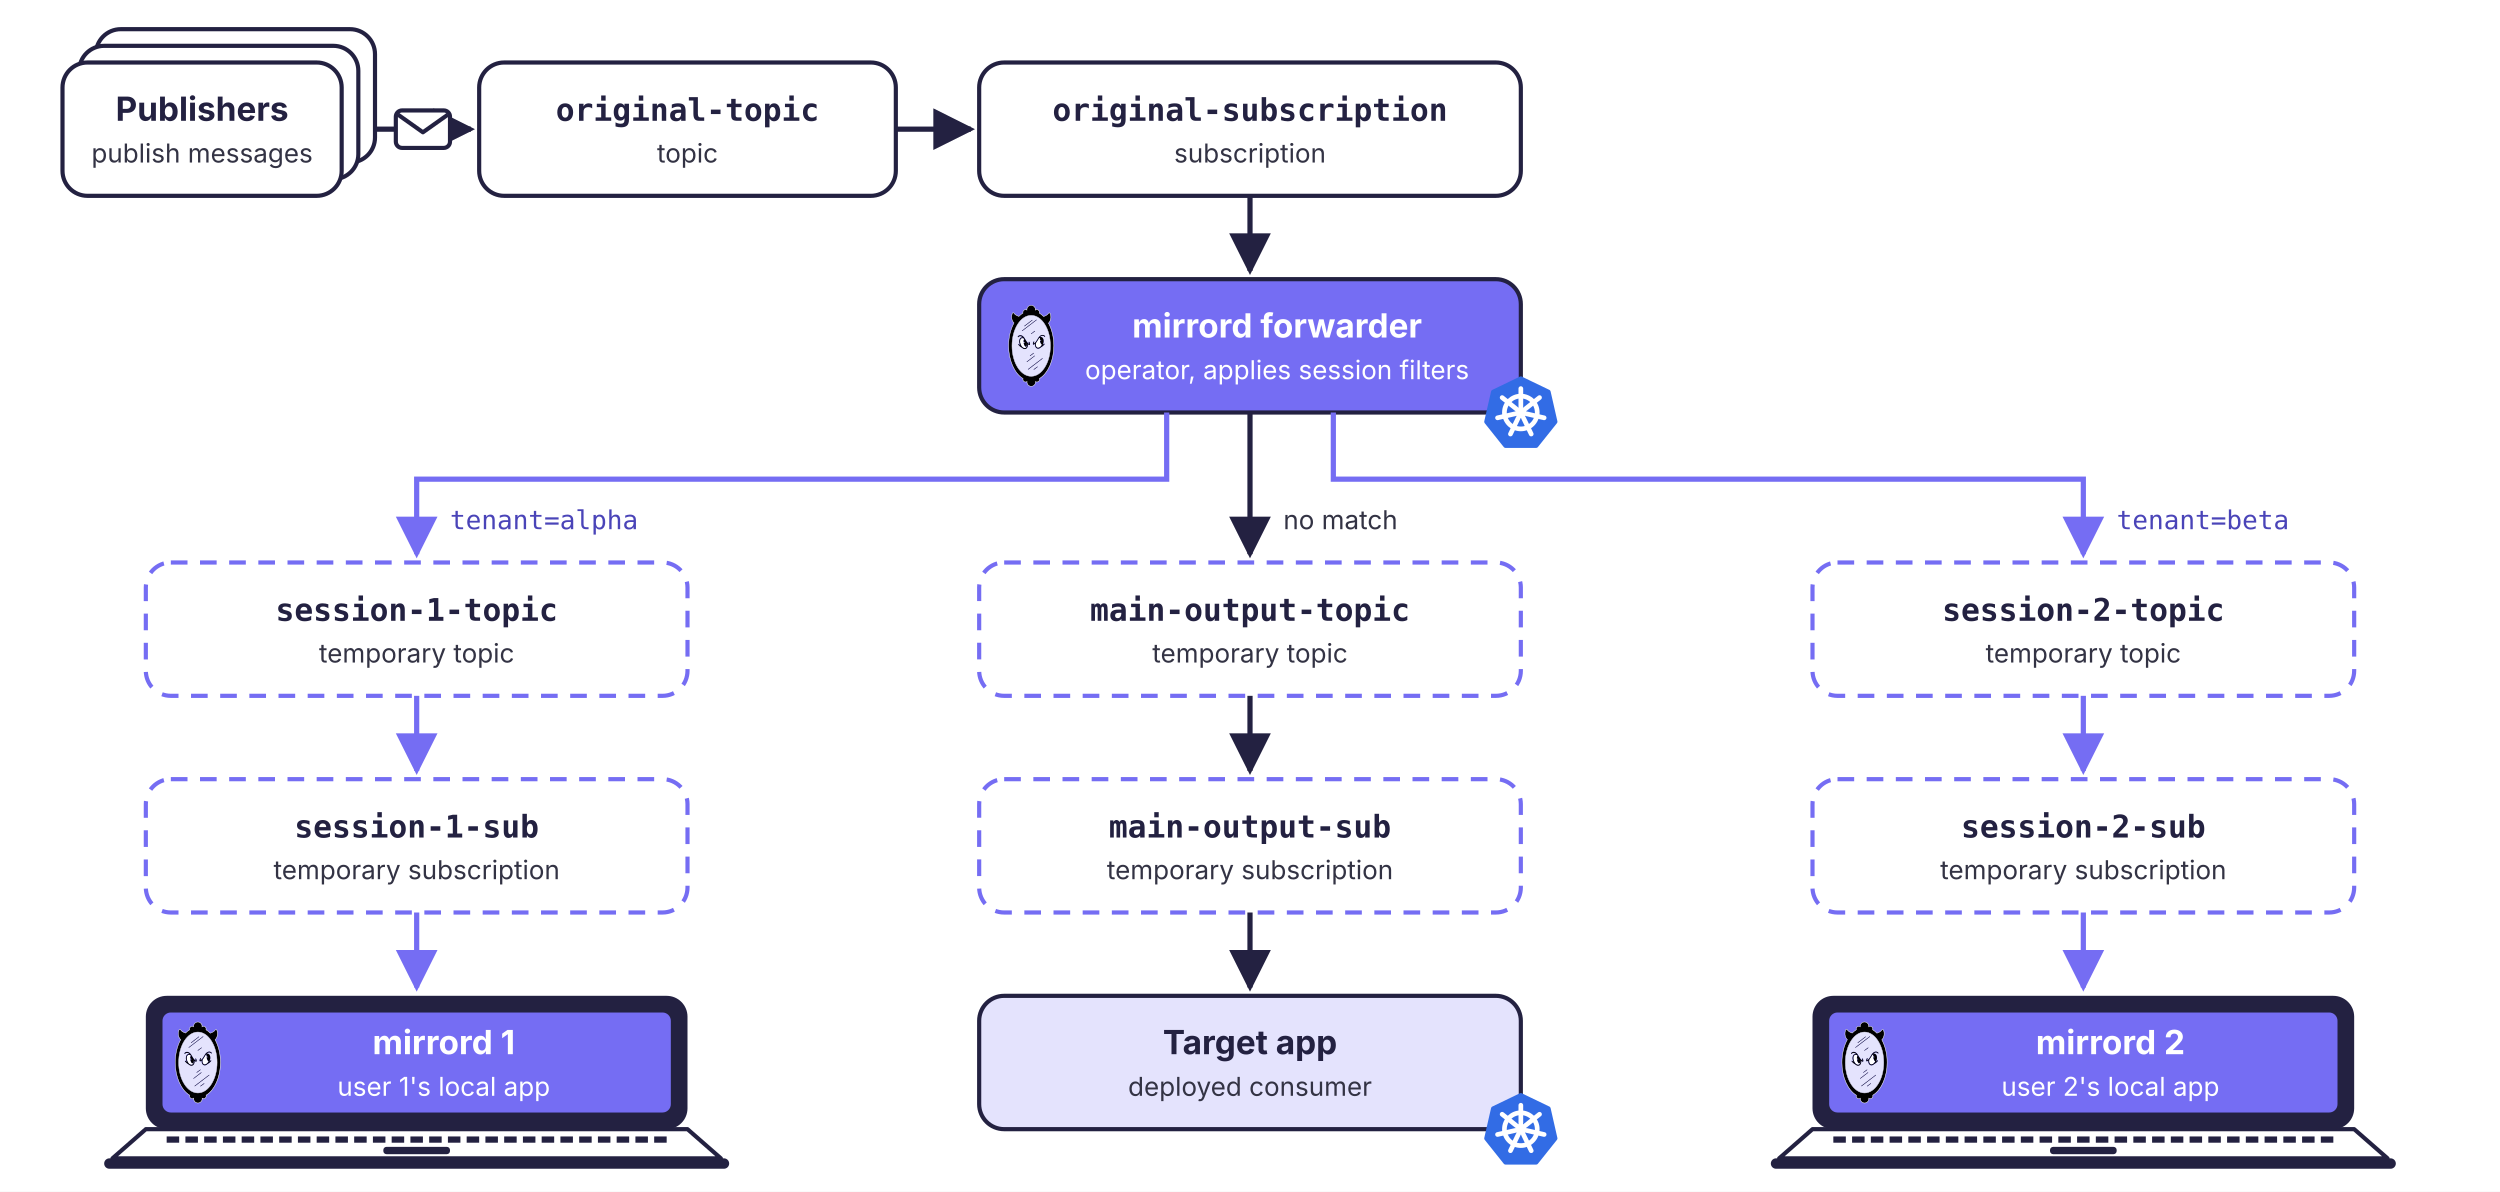
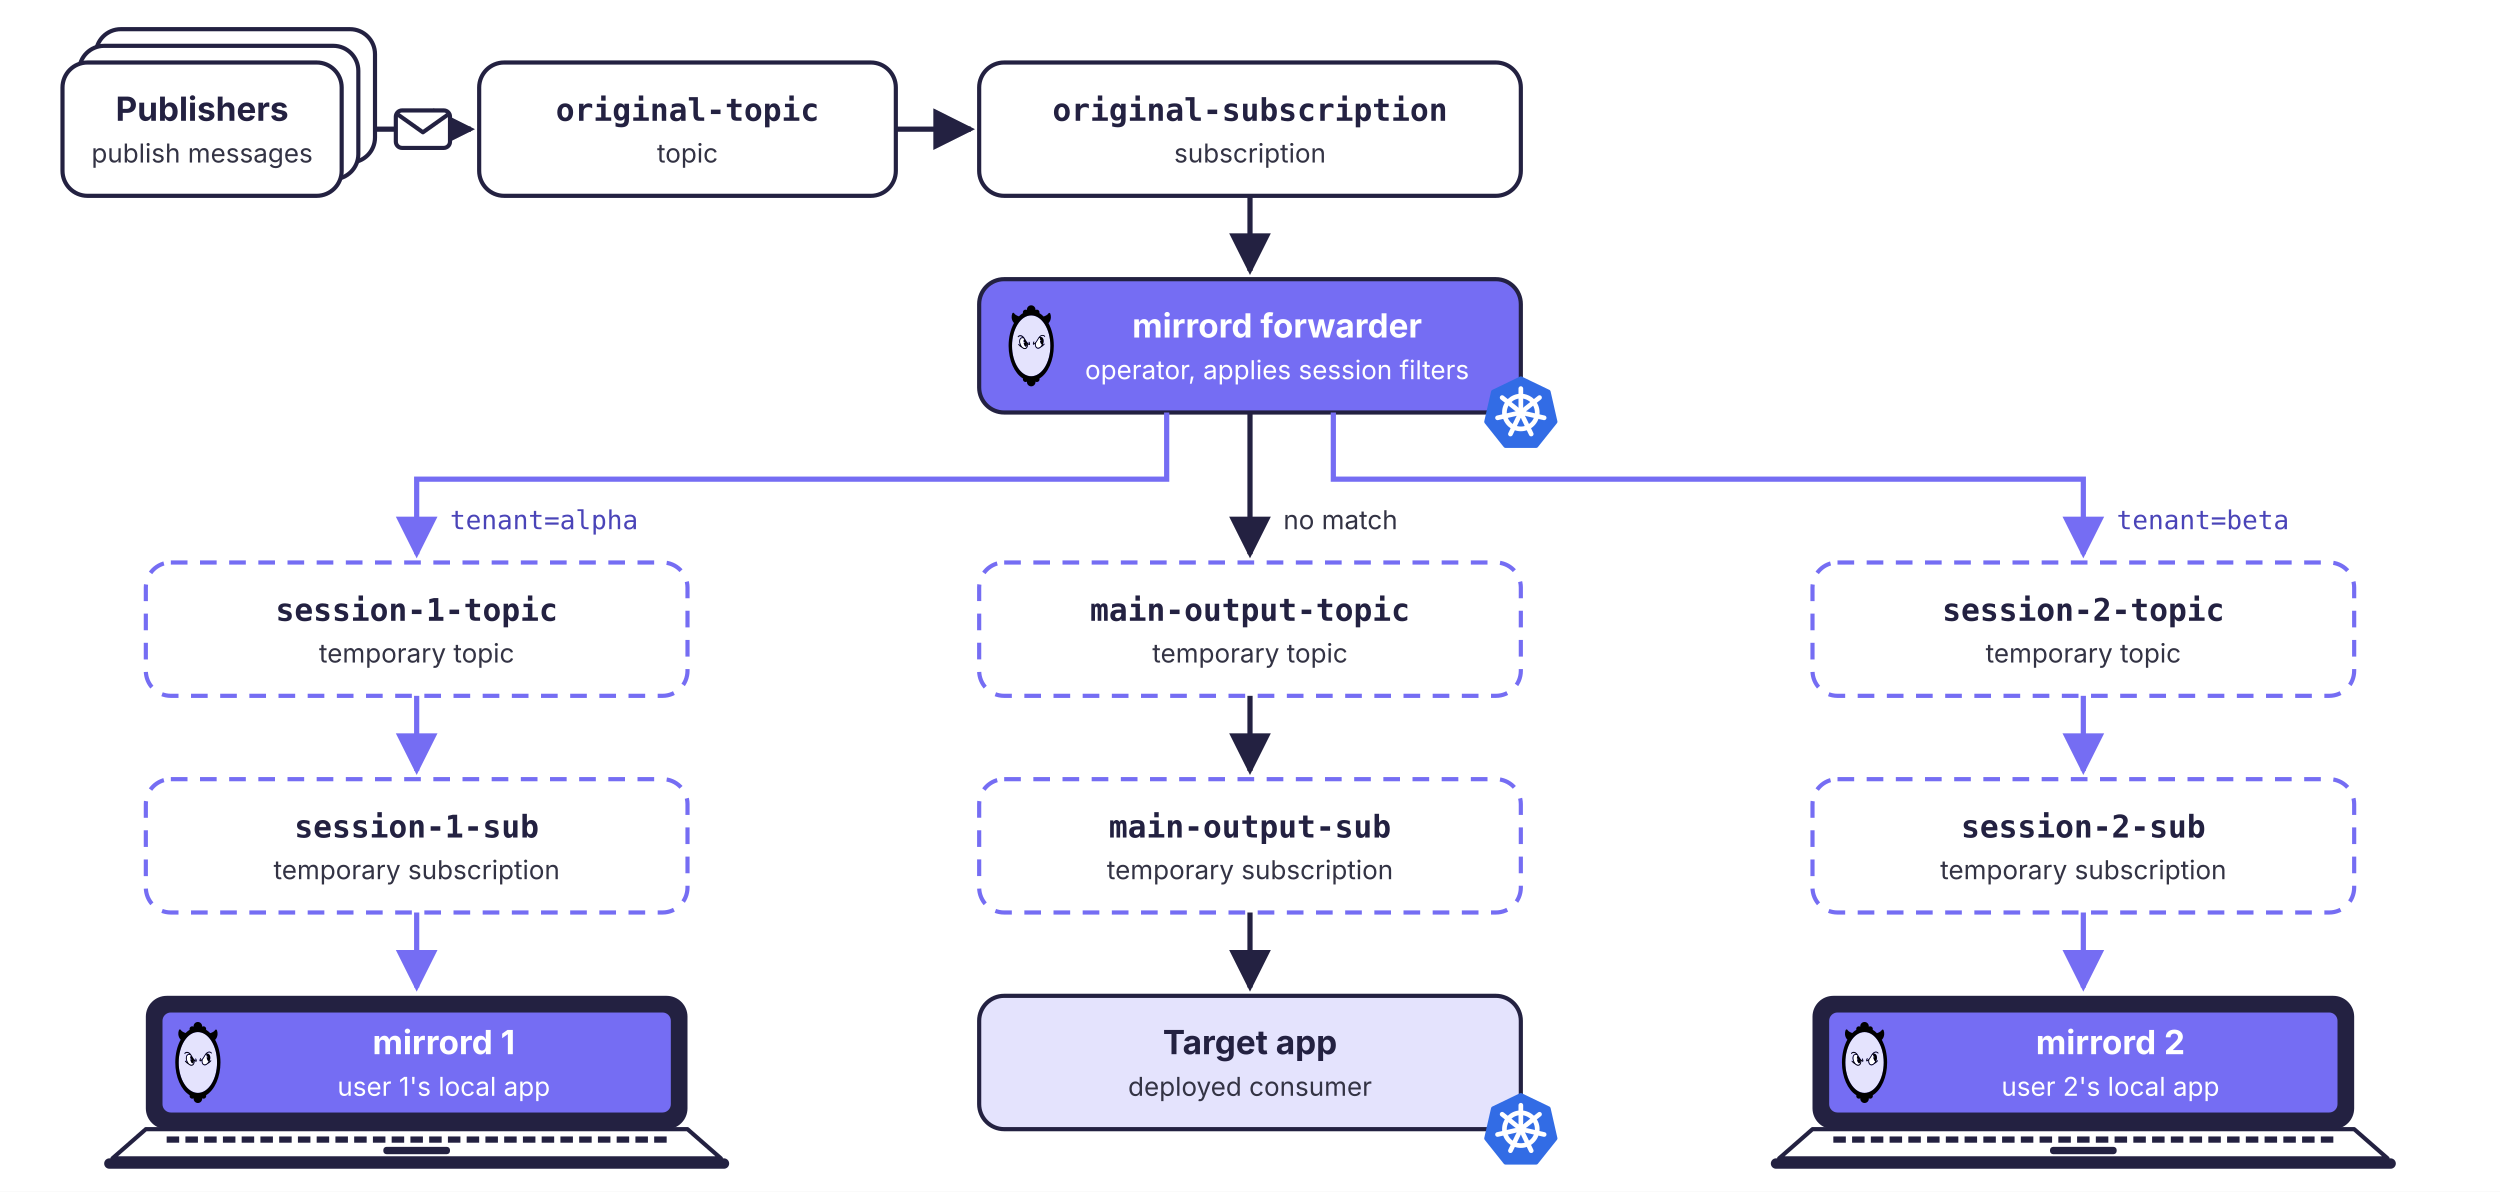
<svg xmlns="http://www.w3.org/2000/svg" viewBox="0 0 1200 572" width="1200" height="572" font-family="Inter, Helvetica, Arial, sans-serif" role="img" aria-labelledby="t d">
  <defs>
    <marker id="arrow" viewBox="0 0 10 10" refX="9" refY="5" markerWidth="8" markerHeight="8" orient="auto-start-reverse">
      <path d="M0 0 L10 5 L0 10 z" fill="#232141" />
    </marker>
    <marker id="arrow-purple" viewBox="0 0 10 10" refX="9" refY="5" markerWidth="8" markerHeight="8" orient="auto-start-reverse">
      <path d="M0 0 L10 5 L0 10 z" fill="#756DF3" />
    </marker>
    <symbol id="k8s" viewBox="0 0 32 32">
      <polygon points="16.00,1.60 27.73,7.25 30.62,19.94 22.51,30.11 9.49,30.11 1.38,19.94 4.27,7.25" fill="#326CE5" stroke="#326CE5" stroke-width="2" stroke-linejoin="round" />
      <g fill="none" stroke="#ffffff" stroke-width="2" stroke-linecap="round">
        <circle cx="16" cy="16" r="7" />
        <line x1="16.00" y1="13.40" x2="16.00" y2="5.80" />
        <line x1="18.03" y1="14.38" x2="23.97" y2="9.64" />
        <line x1="18.53" y1="16.58" x2="25.94" y2="18.27" />
        <line x1="17.13" y1="18.34" x2="20.43" y2="25.19" />
        <line x1="14.87" y1="18.34" x2="11.57" y2="25.19" />
        <line x1="13.47" y1="16.58" x2="6.06" y2="18.27" />
        <line x1="13.97" y1="14.38" x2="8.03" y2="9.64" />
      </g>
      <circle cx="16" cy="16" r="2.4" fill="#ffffff" />
    </symbol>
    <symbol id="mirrord" viewBox="97 61 391 696">
      <path fill="#ffffff" d="M255.6,387c4.1,19.1-0.9,36.1-12,40.5c-8.2,3.2-17.8,0-26.5-8.2c-0.3-0.6-0.9-0.9-1.5-1.2c0,0,0,0-0.3-0.3 c-5.5-5.6-10.5-13.2-14-22c-4.7-11.5-6.1-23.2-4.4-33.5c1.8-9.4,6.1-16.1,12.8-18.8c5.5-2.3,12.5-1.5,19.3,2.6 c1.5,2.3,2.6,4.4,3.8,6.2c-4.1,2.6-6.4,10.3-6.4,20.3l3.2,1.8l11.1,6.5l-12.5,1.5h-0.9c0.3,1.2,0.3,2.3,0.6,3.5 c3.2,17.9,12,31.1,19,29.7c6.4-1.2,9.6-14.4,7.6-30.2C255.3,386.4,255.6,386.7,255.6,387z" />
      <path fill="#ffffff" d="M384,398.4c-3.2,6.8-7.3,12.3-12,17c0,0,0,0-0.3,0c-0.6,0.3-0.9,0.9-1.2,1.2c-8.7,7.9-18.4,11.5-26.5,8.2 c-11.1-4.7-16-21.4-12-40.5c1.5-1.8,3.2-3.8,4.7-5.6c5-6.5,9-13.2,12.8-20l1.2-2.1c1.2-1.8,2-3.8,3.2-5.6c1.2-2.1,2.6-4.4,4.4-7 c3.5-2.1,6.7-3.2,9.9-3.8c-2,4.7-2.3,10.3-2.3,15.3l3.2,1.8l11.1,6.5l-12.5,1.5h-0.9c0.3,1.2,0.3,2.3,0.6,3.8 C370.5,384.6,377.5,397,384,398.4z" />
-       <path fill="#E4E3FD" d="M405,391.7c-1.5-1.2-3.8-0.9-5,0.6c-3.2,4.1-7,7.9-11.1,11.5c1.2-2.3,2.6-5,3.5-7.6 c5.3-12.6,6.7-25.8,4.7-37.3c-2.3-12-8.2-20.6-16.9-24.1c-4.1-1.8-8.8-2.1-13.7-1.2c4.4-4.4,10.2-8.5,17.5-10 c8.2-1.5,16.6,1.5,20.4,7.3c1.2,1.5,3.2,2.1,5,0.9c1.5-1.2,2-3.2,0.9-4.7c-5.5-8.2-16.6-12.3-27.4-10c-11.1,2.1-19.3,9.7-24.2,15.6 c-2,2.3-3.8,5-5.5,7.3c-2,2.9-3.5,5.6-5,8.2c-1.2,2.1-2.3,3.8-3.2,5.6l-1.2,2.1c-3.8,6.5-7.6,13.2-12.3,19.1 c-5.8,7.6-11.7,12.9-18.4,16.7c0.6-5,2-9.7,4.4-14.1c0.9-1.8,0.3-3.8-1.5-4.7c-1.7-0.9-3.8-0.3-4.7,1.5c-2.9,5.6-4.7,11.5-5.3,17.6 c0,0.9-0.3,3.5,1.5,5.6c1.2,1.2,2.3,1.8,4.1,1.8c1.5,0,2.9-0.3,4.4-1.5c2.6-1.5,5.3-3.2,7.9-5.3c-1.7,18.5,5,34.1,17.5,39.3 c2.9,1.2,5.8,1.8,8.8,1.8c8.5,0,17.5-4.4,25.4-12c11.4-6.2,21.6-14.4,29.5-24.7C406.7,395.2,406.4,392.8,405,391.7z M292.1,149.1 c90.1,0,163.6,116.6,163.6,259.6s-73.5,259.6-163.6,259.6c-90.4,0-163.6-116.6-163.6-259.6S201.9,149.1,292.1,149.1z M389.5,517.3 c0.9-0.6,0.9-1.8,0.3-2.3c-0.6-0.9-1.8-0.9-2.3-0.3l-122.5,93.7c-0.9,0.6-0.9,1.8-0.3,2.3c0.3,0.3,0.9,0.6,1.5,0.6 c0.3,0,0.9,0,1.2-0.3L389.5,517.3z M346.9,589c0.9-0.6,0.9-1.8,0.3-2.3c-0.6-0.9-1.8-0.9-2.3-0.3l-31.2,23.2 c-0.9,0.6-0.9,1.8-0.3,2.3c0.3,0.6,0.9,0.9,1.5,0.9c0.3,0,0.6-0.3,0.9-0.3L346.9,589z M338.2,189.1c0.9-0.6,0.9-1.8,0.3-2.3 c-0.6-0.9-1.8-0.9-2.3-0.3l-122.5,93.4c-0.9,0.6-0.9,1.8-0.3,2.3c0.3,0.3,0.9,0.6,1.5,0.6c0.3,0,0.9,0,0.9-0.3L338.2,189.1z M324.4,284.5c0.9-0.6,0.9-1.8,0.3-2.3c-0.6-0.9-1.7-0.9-2.3-0.3l-31.2,22.9c-0.9,0.6-0.9,1.8-0.3,2.3c0.3,0.6,0.9,0.6,1.5,0.6 c0.3,0,0.6,0,0.9-0.3L324.4,284.5z M322.7,495.9c0.9-0.6,0.9-1.8,0.3-2.3c-0.6-0.9-1.8-0.9-2.3-0.3l-66.2,50.8 c-0.9,0.6-0.9,1.8-0.3,2.3c0.3,0.3,0.9,0.6,1.5,0.6c0.3,0,0.6,0,0.9-0.3L322.7,495.9z M314.8,472.4c0.9-0.6,0.9-1.8,0.3-2.3 c-0.6-0.9-1.8-0.9-2.3-0.3L281.6,493c-0.9,0.6-0.9,1.8-0.3,2.3c0.3,0.6,0.9,0.9,1.5,0.9c0.3,0,0.9-0.3,0.9-0.3L314.8,472.4z M302.3,190.5c0.9-0.6,0.9-1.8,0.3-2.3c-0.6-0.9-1.7-0.9-2.3-0.3L234,239c-0.9,0.6-0.9,1.8-0.3,2.3c0.3,0.3,0.9,0.6,1.5,0.6 c0.3,0,0.9,0,1.2-0.3L302.3,190.5z M280.1,399.6c1.8-2.1,1.5-4.7,1.5-5.6c-0.6-6.2-2.3-12.3-5-17.9c-0.9-1.8-2.9-2.3-4.7-1.5 c-1.8,0.9-2.3,2.9-1.5,4.7c2.3,4.4,3.8,9.4,4.4,14.1c-6.4-3.8-12.5-9.4-18.4-16.7c-4.7-6.2-8.8-12.9-12.3-19.1l-1.5-2.3 c-1.2-1.8-2-3.8-3.2-5.6c-1.5-2.3-2.9-5.3-5-8.2c0,0,0,0,0-0.3c-1.5-2.3-3.5-5-5.5-7.3c-5-5.9-13.1-13.2-24.2-15.6 c-10.8-2.1-21.9,2.1-27.4,10c-1.2,1.5-0.6,3.8,0.9,4.7c1.5,1.2,3.8,0.6,4.7-0.9c4.1-5.9,12.5-8.8,20.4-7.3 c7.3,1.5,13.1,5.9,17.5,10c-4.7-0.9-9.3-0.3-13.7,1.2c-8.8,3.5-14.6,12-16.9,24.1c-2,11.5-0.3,24.7,4.7,37.3 c1.2,2.6,2.3,5.3,3.5,7.6c-4.1-3.5-7.9-7.3-11.1-11.5c-1.2-1.5-3.5-1.8-5-0.6c-1.5,1.2-1.8,3.5-0.6,5c8.2,10,18.4,18.5,29.5,24.7 c7.9,7.6,16.9,11.7,25.7,11.7c2.9,0,6.1-0.6,8.8-1.8c12.5-5.3,19-20.6,17.5-39.3c2.6,2.1,5,3.8,7.9,5.3c1.5,0.9,2.9,1.2,4.4,1.2 C277.8,401.4,279.2,400.8,280.1,399.6z" />
+       <path fill="#E4E3FD" d="M405,391.7c-1.5-1.2-3.8-0.9-5,0.6c-3.2,4.1-7,7.9-11.1,11.5c1.2-2.3,2.6-5,3.5-7.6 c5.3-12.6,6.7-25.8,4.7-37.3c-2.3-12-8.2-20.6-16.9-24.1c-4.1-1.8-8.8-2.1-13.7-1.2c4.4-4.4,10.2-8.5,17.5-10 c8.2-1.5,16.6,1.5,20.4,7.3c1.2,1.5,3.2,2.1,5,0.9c1.5-1.2,2-3.2,0.9-4.7c-5.5-8.2-16.6-12.3-27.4-10c-11.1,2.1-19.3,9.7-24.2,15.6 c-2,2.3-3.8,5-5.5,7.3c-2,2.9-3.5,5.6-5,8.2c-1.2,2.1-2.3,3.8-3.2,5.6l-1.2,2.1c-3.8,6.5-7.6,13.2-12.3,19.1 c-5.8,7.6-11.7,12.9-18.4,16.7c0.6-5,2-9.7,4.4-14.1c0.9-1.8,0.3-3.8-1.5-4.7c-1.7-0.9-3.8-0.3-4.7,1.5c-2.9,5.6-4.7,11.5-5.3,17.6 c0,0.9-0.3,3.5,1.5,5.6c1.2,1.2,2.3,1.8,4.1,1.8c1.5,0,2.9-0.3,4.4-1.5c2.6-1.5,5.3-3.2,7.9-5.3c-1.7,18.5,5,34.1,17.5,39.3 c2.9,1.2,5.8,1.8,8.8,1.8c8.5,0,17.5-4.4,25.4-12c11.4-6.2,21.6-14.4,29.5-24.7C406.7,395.2,406.4,392.8,405,391.7z M292.1,149.1 c90.1,0,163.6,116.6,163.6,259.6s-73.5,259.6-163.6,259.6c-90.4,0-163.6-116.6-163.6-259.6S201.9,149.1,292.1,149.1z M280.1,399.6c1.8-2.1,1.5-4.7,1.5-5.6c-0.6-6.2-2.3-12.3-5-17.9c-0.9-1.8-2.9-2.3-4.7-1.5 c-1.8,0.9-2.3,2.9-1.5,4.7c2.3,4.4,3.8,9.4,4.4,14.1c-6.4-3.8-12.5-9.4-18.4-16.7c-4.7-6.2-8.8-12.9-12.3-19.1l-1.5-2.3 c-1.2-1.8-2-3.8-3.2-5.6c-1.5-2.3-2.9-5.3-5-8.2c0,0,0,0,0-0.3c-1.5-2.3-3.5-5-5.5-7.3c-5-5.9-13.1-13.2-24.2-15.6 c-10.8-2.1-21.9,2.1-27.4,10c-1.2,1.5-0.6,3.8,0.9,4.7c1.5,1.2,3.8,0.6,4.7-0.9c4.1-5.9,12.5-8.8,20.4-7.3 c7.3,1.5,13.1,5.9,17.5,10c-4.7-0.9-9.3-0.3-13.7,1.2c-8.8,3.5-14.6,12-16.9,24.1c-2,11.5-0.3,24.7,4.7,37.3 c1.2,2.6,2.3,5.3,3.5,7.6c-4.1-3.5-7.9-7.3-11.1-11.5c-1.2-1.5-3.5-1.8-5-0.6c-1.5,1.2-1.8,3.5-0.6,5c8.2,10,18.4,18.5,29.5,24.7 c7.9,7.6,16.9,11.7,25.7,11.7c2.9,0,6.1-0.6,8.8-1.8c12.5-5.3,19-20.6,17.5-39.3c2.6,2.1,5,3.8,7.9,5.3c1.5,0.9,2.9,1.2,4.4,1.2 C277.8,401.4,279.2,400.8,280.1,399.6z" />
      <path d="M439.4,215.2c29.5,54,45.5,122.4,45.5,193.8c0,123.6-49,234.9-122.8,279.2c0.6,2.1,1.2,4.4,1.2,6.8 c0,12.3-10.2,22.6-22.5,22.6c-4.4,0-8.8-1.2-12.3-3.5c0.3,1.2,0.3,2.6,0.3,3.8c0,20.3-16.3,36.7-36.5,36.7s-36.5-16.4-36.5-36.7 c0-1.2,0-2.6,0.3-3.8c-3.5,2.3-7.9,3.5-12.3,3.5c-12.3,0-22.5-10-22.5-22.6c0-2.3,0.3-4.7,1.2-6.8C148.6,643.6,99.3,532.3,99.3,409 c0-71.9,16.3-140.9,46.4-195.3c-1.5-0.9-2.3-2.1-3.5-3.2c-9.9-11.2-15.5-26.4-16.9-42.6c-0.6-11.5,0.9-23.2,5-33.8 c0.6-1.8,2.6-6.8,7.6-7.3c5.3-0.6,8.5,3.8,11.4,7.9c1.2,1.5,2.3,2.9,2.9,3.8c5.5,5.3,12.5,9.7,21.6,13.8c4.4,2.1,9,3.8,13.4,5.3 c11.1-11.2,22.8-20.6,35-27.9c-0.6-2.3-1.2-4.4-1.2-6.8c0-12.3,10.2-22.6,22.5-22.6c4.4,0,8.8,1.2,12.3,3.5c0-1.2-0.3-2.6-0.3-3.8 c0-20.3,16.3-36.7,36.5-36.7c20.1,0,36.5,16.4,36.5,36.7c0,1.2,0,2.6-0.3,3.8c3.5-2.3,7.9-3.5,12.3-3.5c12.5,0,22.5,10.3,22.5,22.6 c0,2.3-0.3,4.7-1.2,6.8c12.5,7.6,24.8,17.3,36.2,29.1c4.7-1.5,9-3.2,13.7-5.3c9-4.1,16-8.5,21.6-13.8c0.9-0.9,2-2.3,2.9-3.8 c2.9-4.1,6.1-8.5,11.4-7.9c5,0.6,7,5.6,7.6,7.3c4.1,10.6,5.5,22.3,4.7,33.8c-1.2,15.9-7,31.4-16.9,42.6 C442.3,212.6,441.1,214,439.4,215.2z M455.7,409c0-143.3-73.5-259.6-163.6-259.6c-90.4,0-163.6,116.6-163.6,259.6 c0,143,73.5,259.6,163.6,259.6C382.5,668.6,455.7,552,455.7,409z" />
-       <path fill="#ffffff" d="M292.4,756.6c-21.2,0-38.5-17.4-38.5-38.7c0-0.1,0-0.2,0-0.3c-3,1.3-6.5,2-10,2c-13.5,0-24.5-11-24.5-24.6 c0-2.2,0.2-4.2,0.7-5.9c-36.1-22.2-66.8-60.3-88.9-110.2C109,528.5,97.3,469.7,97.3,409c0-71.5,16.3-140.6,45.8-194.7 c-0.6-0.5-1.1-1-1.5-1.5c-0.3-0.3-0.5-0.6-0.8-0.8l-0.1-0.1c-9.7-10.9-15.9-26.4-17.4-43.7c-0.6-12.5,1.1-24.4,5.1-34.7 c0.8-2.3,3.2-7.9,9.2-8.6c6.5-0.7,10.4,4.7,13.2,8.7c1.1,1.4,2.2,2.8,2.9,3.7c5.3,5,11.9,9.2,20.9,13.3c3.5,1.7,7.6,3.3,12.1,4.8 c10.7-10.7,21.9-19.6,33.2-26.5c-0.5-1.9-0.9-3.7-0.9-5.8c0-13.3,11.2-24.6,24.5-24.6c3.5,0,6.9,0.7,10,2c0-0.1,0-0.2,0-0.3 c0-21.3,17.3-38.7,38.5-38.7c21.2,0,38.5,17.4,38.5,38.7c0,0.1,0,0.2,0,0.3c3-1.3,6.5-2,10-2c13.5,0,24.5,11,24.5,24.6 c0,2.2-0.2,4.2-0.7,5.9c12.2,7.6,23.8,16.9,34.3,27.6c3.7-1.2,7.6-2.7,12.3-4.8c9-4.1,15.7-8.4,21-13.4c0.7-0.7,1.8-2,2.6-3.4 l0.1-0.1c2.8-4,6.7-9.5,13.2-8.8c6,0.7,8.5,6.3,9.3,8.7c4,10.4,5.7,22.4,4.8,34.5c-1.2,16.6-7.5,32.4-17.2,43.5c-0.4,1-1.3,2-2.4,3 c29,53.9,44.9,122.4,44.9,193.3c0,60.9-11.7,119.7-33.9,170.2c-22,49.9-52.6,87.9-88.6,110c0.5,1.9,0.8,3.8,0.8,5.8 c0,13.3-11.2,24.6-24.5,24.6c-3.5,0-6.9-0.7-10-2c0,0.1,0,0.2,0,0.3C330.8,739.2,313.6,756.6,292.4,756.6z M259.4,709.5l-1.2,5 c-0.2,0.9-0.2,2.3-0.2,3.3c0,19.1,15.5,34.7,34.5,34.7s34.5-15.6,34.5-34.7c0-1.1,0-2.4-0.2-3.3l-1.2-5l4.3,2.9 c3.1,2.1,7,3.2,11.1,3.2c11.1,0,20.5-9.4,20.5-20.6c0-2.1-0.5-4.2-1.1-6.2l-0.4-1.5l1.3-0.8c72.9-43.8,121.8-155.3,121.8-277.5 c0-70.8-16.1-139.3-45.3-192.8l-0.9-1.6l1.5-1c1.6-1.1,2.3-2.2,2.4-2.5l0.1-0.4l0.3-0.3c9.3-10.4,15.2-25.5,16.4-41.4 c0.9-11.6-0.7-22.9-4.5-32.9c-0.6-1.7-2.3-5.6-6-6.1c-3.8-0.4-6.3,2.6-9.5,7c-0.9,1.5-2.1,3-3.2,4.1c-5.7,5.4-12.7,9.9-22.2,14.2 c-5.4,2.4-9.7,4-13.9,5.4l-1.2,0.4l-0.9-0.9c-10.9-11.3-23-21-35.8-28.8l-1.5-0.9l0.7-1.6c0.7-1.6,1-3.5,1-6 c0-11.4-9.2-20.6-20.5-20.6c-4.1,0-8.1,1.1-11.1,3.2l-4.3,2.9l1.2-5c0.2-0.9,0.2-2.3,0.2-3.3c0-19.1-15.5-34.7-34.5-34.7 c-19,0-34.5,15.6-34.5,34.7c0,0.5,0.1,1.1,0.1,1.7c0.1,0.7,0.2,1.4,0.2,2.1v3.8l-3.1-2.1c-3.1-2.1-7-3.2-11.1-3.2 c-11.1,0-20.5,9.4-20.5,20.6c0,1.9,0.4,3.6,0.9,5.6l0.5,2.1l-1.3,0.8c-11.8,7.1-23.5,16.4-34.6,27.6l-0.9,0.9l-1.2-0.4 c-5.1-1.7-9.7-3.5-13.6-5.4c-9.5-4.3-16.5-8.8-22.1-14.2l-0.2-0.2l-0.1-0.2c-0.5-0.8-1.7-2.2-2.8-3.6l-0.1-0.1 c-3.1-4.4-5.7-7.5-9.5-7.1c-3.7,0.4-5.4,4.3-5.9,6c-3.8,9.8-5.5,21.2-4.9,33c1.5,16.4,7.3,31.1,16.4,41.3c0.3,0.3,0.6,0.6,0.9,0.9 c0.7,0.8,1.4,1.5,2.2,2l1.6,1l-0.9,1.7c-29.7,53.8-46.1,122.8-46.1,194.3c0,121.9,49.2,233.4,122.4,277.5l1.5,0.9l-0.7,1.6 c-0.7,1.6-1,3.5-1,6c0,11.4,9.2,20.6,20.5,20.6c4.1,0,8.1-1.1,11.1-3.2L259.4,709.5z M292.1,670.6c-91.3,0-165.6-117.3-165.6-261.6 s74.3-261.6,165.6-261.6c91.3,0,165.6,117.3,165.6,261.6S383.4,670.6,292.1,670.6z M292.1,151.4c-89.1,0-161.6,115.5-161.6,257.6 c0,68.8,16.9,133.5,47.7,182.3c30.6,48.5,71,75.2,113.9,75.2c89.1,0,161.6-115.5,161.6-257.6C453.7,267,381.2,151.4,292.1,151.4z" />
-       <path d="M344.9,586.3c0.9-0.6,1.7-0.3,2.3,0.3c0.6,0.9,0.3,1.8-0.3,2.3l-31.2,23.2c-0.3,0.3-0.6,0.3-0.9,0.3 c-0.6,0-1.2-0.3-1.5-0.9c-0.6-0.9-0.3-1.8,0.3-2.3L344.9,586.3z" />
      <path d="M372,415.5c4.4-4.4,8.5-10.3,12-17c-6.4-1.8-13.4-13.8-16.3-29.7c-0.3-1.2-0.6-2.3-0.6-3.8h0.9l12.5-1.5l-11.1-6.5 l-3.2-1.8c0-5,0.3-10.6,2.3-15.3c-3.2,0.6-6.7,1.8-9.9,3.8c-1.8,2.3-3.2,5-4.4,7c-1.2,2.1-2.3,3.8-3.2,5.6l-1.2,2.1 c-3.8,6.5-7.9,13.5-12.8,20c-1.5,2.1-3.2,3.8-4.7,5.6c-4.1,19.1,0.9,35.8,12,40.5c8.2,3.2,17.8-0.3,26.5-8.2 C370.8,416.3,371.4,415.8,372,415.5z M410.5,326.8c1.2,1.5,0.9,3.8-0.9,4.7c-1.5,1.2-3.8,0.9-5-0.9c-4.1-5.9-12.5-8.8-20.4-7.3 c-7.3,1.5-13.1,5.9-17.5,10c4.7-0.9,9.3-0.3,13.7,1.2c8.8,3.5,14.9,12,16.9,24.1c2,11.5,0.3,24.7-4.7,37.3 c-1.2,2.6-2.3,5.3-3.5,7.6c4.1-3.5,7.9-7.3,11.1-11.5c1.2-1.5,3.5-1.8,5-0.6c1.5,1.2,1.7,3.5,0.6,5c-8.2,10.3-18.4,18.5-29.5,24.7 c-7.9,7.6-16.9,12-25.4,12c-3.2,0-6.1-0.6-8.8-1.8c-12.5-5.3-19-20.6-17.5-39.3c-2.6,2.1-5.3,3.8-7.9,5.3c-1.5,0.9-3.2,1.5-4.4,1.5 c-1.5,0-2.9-0.6-4.1-1.8c-1.7-2.1-1.5-4.7-1.5-5.6c0.6-6.2,2.3-12,5.3-17.6c0.9-1.8,2.9-2.3,4.7-1.5c1.8,0.9,2.3,2.9,1.5,4.7 c-2.3,4.4-3.8,9.4-4.4,14.1c6.4-3.8,12.5-9.4,18.4-16.7c4.7-6.2,8.8-12.6,12.3-19.1l1.2-2.1c1.2-2.1,2.3-3.8,3.2-5.6 c1.5-2.3,2.9-5.3,5-8.2c1.8-2.3,3.5-5,5.5-7.3c5-5.9,13.4-13.2,24.2-15.6C393.9,314.5,405,318.6,410.5,326.8z" />
-       <path d="M324.4,284.5l-31.5,23.2c-0.3,0.3-0.6,0.3-0.9,0.3c-0.6,0-1.2-0.3-1.5-0.6c-0.6-0.9-0.3-1.8,0.3-2.3l31.2-23.2 c0.9-0.6,1.7-0.3,2.3,0.3C325.6,282.7,325.3,283.9,324.4,284.5z" />
-       <path d="M312.8,469.5c0.9-0.6,1.8-0.3,2.3,0.3c0.6,0.9,0.3,1.8-0.3,2.3l-31.2,23.2c-0.3,0.3-0.6,0.3-0.9,0.3 c-0.6,0-1.2-0.3-1.5-0.9c-0.6-0.9-0.3-1.8,0.3-2.3L312.8,469.5z" />
-       <path d="M387.5,514.7c0.9-0.6,1.8-0.3,2.3,0.3c0.6,0.9,0.3,1.8-0.3,2.3L267,611c-0.3,0.3-0.6,0.3-1.2,0.3c-0.6,0-1.2-0.3-1.5-0.6 c-0.6-0.9-0.6-1.8,0.3-2.3L387.5,514.7z" />
-       <path d="M320.7,493c0.9-0.6,1.8-0.3,2.3,0.3c0.6,0.9,0.6,1.8-0.3,2.3l-66.2,51.1c-0.3,0.3-0.6,0.3-0.9,0.3c-0.6,0-1.2-0.3-1.5-0.6 c-0.6-0.9-0.6-1.8,0.3-2.3L320.7,493z" />
-       <path d="M300.2,187.9c0.9-0.6,1.7-0.3,2.3,0.3c0.6,0.9,0.6,1.8-0.3,2.3l-65.9,51.1c-0.3,0.3-0.6,0.3-1.2,0.3 c-0.6,0-0.9-0.3-1.5-0.6c-0.6-0.9-0.3-1.8,0.3-2.3L300.2,187.9z" />
-       <path d="M213.6,279.8l122.5-93.7c0.6-0.6,1.8-0.3,2.3,0.3c0.6,0.9,0.3,1.8-0.3,2.3l-122.5,93.7c-0.3,0.3-0.6,0.3-0.9,0.3 c-0.6,0-1.2-0.3-1.5-0.6C212.7,281.6,212.7,280.4,213.6,279.8z" />
      <path d="M243.9,427.5c11.1-4.4,16-21.4,12-40.5c-0.3-0.3-0.6-0.6-0.9-0.9c2,15.9-1.2,29.1-7.6,30.2c-7.3,1.5-15.8-12-19-29.7 c-0.3-1.2-0.3-2.3-0.6-3.5h0.9l12.5-1.5l-11.1-6.5l-3.2-1.8c0-10,2.3-17.6,6.4-20.3c-1.2-2.1-2.3-4.1-3.8-6.2 c-7-4.1-13.7-5-19.3-2.6c-6.4,2.6-11.1,9.4-12.8,18.8c-1.8,10-0.3,22,4.4,33.5c3.5,8.8,8.5,16.4,14,22c0,0,0.3,0,0.3,0.3 c0.6,0.3,1.2,0.9,1.5,1.2C225.9,427.2,235.8,430.7,243.9,427.5z M204.9,319.1c11.1,2.1,19.3,9.7,24.2,15.6c2,2.3,3.8,5,5.5,7.3 c0,0,0,0,0,0.3c2,2.9,3.5,5.6,5,8.2c1.2,1.8,2,3.5,3.2,5.6l1.5,2.3c3.8,6.5,7.6,12.9,12.3,19.1c5.8,7.3,11.7,12.9,18.4,16.7 c-0.6-5-2-9.7-4.4-14.1c-0.9-1.8-0.3-3.8,1.5-4.7c1.8-0.9,3.8-0.3,4.7,1.5c2.9,5.6,4.7,11.5,5,17.9c0,0.9,0.3,3.5-1.5,5.6 c-1.2,1.2-2.6,1.8-4.1,1.8c-1.5,0-2.9-0.6-4.4-1.2c-2.6-1.5-5.3-3.2-7.9-5.3c1.7,18.5-5,34.1-17.5,39.3c-2.9,1.2-5.8,1.8-8.8,1.8 c-8.5,0-17.5-4.4-25.7-11.7c-11.4-6.2-21.6-14.7-29.5-24.7c-1.2-1.5-0.9-3.8,0.6-5c1.5-1.2,3.8-0.9,5,0.6c3.2,4.1,7,7.9,11.1,11.5 c-1.2-2.3-2.6-5-3.5-7.6c-5-12.6-6.7-25.8-4.7-37.3c2-12,8.2-20.6,16.9-24.1c4.1-1.8,8.8-2.1,13.7-1.2c-4.4-4.4-10.2-8.8-17.5-10 c-8.2-1.5-16.6,1.5-20.4,7.3c-1.2,1.5-3.2,2.1-4.7,0.9c-1.5-1.2-2-3.2-0.9-4.7C183,320.9,194.1,317.1,204.9,319.1z" />
    </symbol>
    <symbol id="envelope" viewBox="0 0 28 20">
      <rect x="1" y="1" width="26" height="18" rx="3" fill="#ffffff" stroke="#232141" stroke-width="2" />
      <path d="M2 3 L14 11.5 L26 3" fill="none" stroke="#232141" stroke-width="2" stroke-linejoin="round" />
    </symbol>
  </defs>
  <rect x="0" y="0" width="1200" height="572" fill="#ffffff" />
  <rect x="46" y="14" width="134" height="64" rx="12" fill="#ffffff" stroke="#232141" stroke-width="2" />
  <rect x="38" y="22" width="134" height="64" rx="12" fill="#ffffff" stroke="#232141" stroke-width="2" />
  <rect x="30" y="30" width="134" height="64" rx="12" fill="#ffffff" stroke="#232141" stroke-width="2" />
  <text x="97" y="58" font-size="16" font-weight="700" fill="#232141" text-anchor="middle">Publishers</text>
  <text x="97" y="78" font-size="12.5" fill="#333344" text-anchor="middle">publish messages</text>
  <line x1="180" y1="62" x2="226" y2="62" stroke="#232141" stroke-width="2.5" marker-end="url(#arrow)" />
  <rect x="230" y="30" width="200" height="64" rx="12" fill="#ffffff" stroke="#232141" stroke-width="2" />
  <text x="330" y="58" font-size="15" font-weight="700" font-family="Menlo, Consolas, monospace" fill="#232141" text-anchor="middle">original-topic</text>
  <text x="330" y="78" font-size="12.5" fill="#333344" text-anchor="middle">topic</text>
  <line x1="430" y1="62" x2="466" y2="62" stroke="#232141" stroke-width="2.5" marker-end="url(#arrow)" />
  <rect x="470" y="30" width="260" height="64" rx="12" fill="#ffffff" stroke="#232141" stroke-width="2" />
  <text x="600" y="58" font-size="15" font-weight="700" font-family="Menlo, Consolas, monospace" fill="#232141" text-anchor="middle">original-subscription</text>
  <text x="600" y="78" font-size="12.5" fill="#333344" text-anchor="middle">subscription</text>
  <line x1="600" y1="94" x2="600" y2="130" stroke="#232141" stroke-width="2.5" marker-end="url(#arrow)" />
  <rect x="470" y="134" width="260" height="64" rx="12" fill="#756DF3" stroke="#232141" stroke-width="2" />
  <use href="#mirrord" x="484" y="146" width="22" height="40" />
  <text x="613" y="162" font-size="16" font-weight="700" fill="#ffffff" text-anchor="middle">mirrord forwarder</text>
  <text x="613" y="182" font-size="12.5" fill="#ffffff" text-anchor="middle">operator, applies session filters</text>
  <polyline points="560,198 560,230 200,230 200,266" fill="none" stroke="#756DF3" stroke-width="2.5" marker-end="url(#arrow-purple)" />
  <text x="216" y="254" font-size="12.5" font-family="Menlo, Consolas, monospace" fill="#4a44b8" text-anchor="start">tenant=alpha</text>
  <rect x="70" y="270" width="260" height="64" rx="12" fill="#ffffff" stroke="#756DF3" stroke-width="2" stroke-dasharray="8 6" />
  <text x="200" y="298" font-size="15" font-weight="700" font-family="Menlo, Consolas, monospace" fill="#232141" text-anchor="middle">session-1-topic</text>
  <text x="200" y="318" font-size="12.5" fill="#333344" text-anchor="middle">temporary topic</text>
  <line x1="200" y1="334" x2="200" y2="370" stroke="#756DF3" stroke-width="2.5" marker-end="url(#arrow-purple)" />
  <rect x="70" y="374" width="260" height="64" rx="12" fill="#ffffff" stroke="#756DF3" stroke-width="2" stroke-dasharray="8 6" />
  <text x="200" y="402" font-size="15" font-weight="700" font-family="Menlo, Consolas, monospace" fill="#232141" text-anchor="middle">session-1-sub</text>
  <text x="200" y="422" font-size="12.5" fill="#333344" text-anchor="middle">temporary subscription</text>
  <line x1="200" y1="438" x2="200" y2="474" stroke="#756DF3" stroke-width="2.5" marker-end="url(#arrow-purple)" />
  <rect x="70" y="478" width="260" height="64" rx="10" fill="#232141" />
  <rect x="78" y="486" width="244" height="48" rx="4" fill="#756DF3" />
  <path d="M70 542 H330 L346 556 H54 Z" fill="#ffffff" stroke="#232141" stroke-width="2" stroke-linejoin="round" />
  <line x1="80" y1="547" x2="320" y2="547" stroke="#232141" stroke-width="3" stroke-dasharray="6 3" />
  <rect x="184" y="550.5" width="32" height="3.5" rx="1.5" fill="#232141" />
  <rect x="50" y="556" width="300" height="5" rx="2.5" fill="#232141" />
  <use href="#mirrord" x="84" y="490" width="22" height="40" />
  <text x="213" y="506" font-size="16" font-weight="700" fill="#ffffff" text-anchor="middle">mirrord 1</text>
  <text x="213" y="526" font-size="12.5" fill="#ffffff" text-anchor="middle">user 1's local app</text>
  <line x1="600" y1="198" x2="600" y2="266" stroke="#232141" stroke-width="2.5" marker-end="url(#arrow)" />
  <text x="616" y="254" font-size="12.5" fill="#333344" text-anchor="start">no match</text>
  <rect x="470" y="270" width="260" height="64" rx="12" fill="#ffffff" stroke="#756DF3" stroke-width="2" stroke-dasharray="8 6" />
  <text x="600" y="298" font-size="15" font-weight="700" font-family="Menlo, Consolas, monospace" fill="#232141" text-anchor="middle">main-output-topic</text>
  <text x="600" y="318" font-size="12.5" fill="#333344" text-anchor="middle">temporary topic</text>
  <line x1="600" y1="334" x2="600" y2="370" stroke="#232141" stroke-width="2.5" marker-end="url(#arrow)" />
  <rect x="470" y="374" width="260" height="64" rx="12" fill="#ffffff" stroke="#756DF3" stroke-width="2" stroke-dasharray="8 6" />
  <text x="600" y="402" font-size="15" font-weight="700" font-family="Menlo, Consolas, monospace" fill="#232141" text-anchor="middle">main-output-sub</text>
  <text x="600" y="422" font-size="12.5" fill="#333344" text-anchor="middle">temporary subscription</text>
  <line x1="600" y1="438" x2="600" y2="474" stroke="#232141" stroke-width="2.5" marker-end="url(#arrow)" />
  <rect x="470" y="478" width="260" height="64" rx="12" fill="#E4E3FD" stroke="#232141" stroke-width="2" />
  <text x="600" y="506" font-size="16" font-weight="700" fill="#232141" text-anchor="middle">Target app</text>
  <text x="600" y="526" font-size="12.5" fill="#333344" text-anchor="middle">deployed consumer</text>
  <polyline points="640,198 640,230 1000,230 1000,266" fill="none" stroke="#756DF3" stroke-width="2.5" marker-end="url(#arrow-purple)" />
  <text x="1016" y="254" font-size="12.5" font-family="Menlo, Consolas, monospace" fill="#4a44b8" text-anchor="start">tenant=beta</text>
  <rect x="870" y="270" width="260" height="64" rx="12" fill="#ffffff" stroke="#756DF3" stroke-width="2" stroke-dasharray="8 6" />
  <text x="1000" y="298" font-size="15" font-weight="700" font-family="Menlo, Consolas, monospace" fill="#232141" text-anchor="middle">session-2-topic</text>
  <text x="1000" y="318" font-size="12.5" fill="#333344" text-anchor="middle">temporary topic</text>
  <line x1="1000" y1="334" x2="1000" y2="370" stroke="#756DF3" stroke-width="2.5" marker-end="url(#arrow-purple)" />
  <rect x="870" y="374" width="260" height="64" rx="12" fill="#ffffff" stroke="#756DF3" stroke-width="2" stroke-dasharray="8 6" />
  <text x="1000" y="402" font-size="15" font-weight="700" font-family="Menlo, Consolas, monospace" fill="#232141" text-anchor="middle">session-2-sub</text>
  <text x="1000" y="422" font-size="12.5" fill="#333344" text-anchor="middle">temporary subscription</text>
  <line x1="1000" y1="438" x2="1000" y2="474" stroke="#756DF3" stroke-width="2.5" marker-end="url(#arrow-purple)" />
  <rect x="870" y="478" width="260" height="64" rx="10" fill="#232141" />
  <rect x="878" y="486" width="244" height="48" rx="4" fill="#756DF3" />
  <path d="M870 542 H1130 L1146 556 H854 Z" fill="#ffffff" stroke="#232141" stroke-width="2" stroke-linejoin="round" />
  <line x1="880" y1="547" x2="1120" y2="547" stroke="#232141" stroke-width="3" stroke-dasharray="6 3" />
  <rect x="984" y="550.5" width="32" height="3.5" rx="1.5" fill="#232141" />
  <rect x="850" y="556" width="300" height="5" rx="2.5" fill="#232141" />
  <use href="#mirrord" x="884" y="490" width="22" height="40" />
  <text x="1013" y="506" font-size="16" font-weight="700" fill="#ffffff" text-anchor="middle">mirrord 2</text>
  <text x="1013" y="526" font-size="12.5" fill="#ffffff" text-anchor="middle">user 2's local app</text>
  <use href="#envelope" x="189" y="52" width="28" height="20" />
  <use href="#k8s" x="712" y="180" width="36" height="36" />
  <use href="#k8s" x="712" y="524" width="36" height="36" />
</svg>
